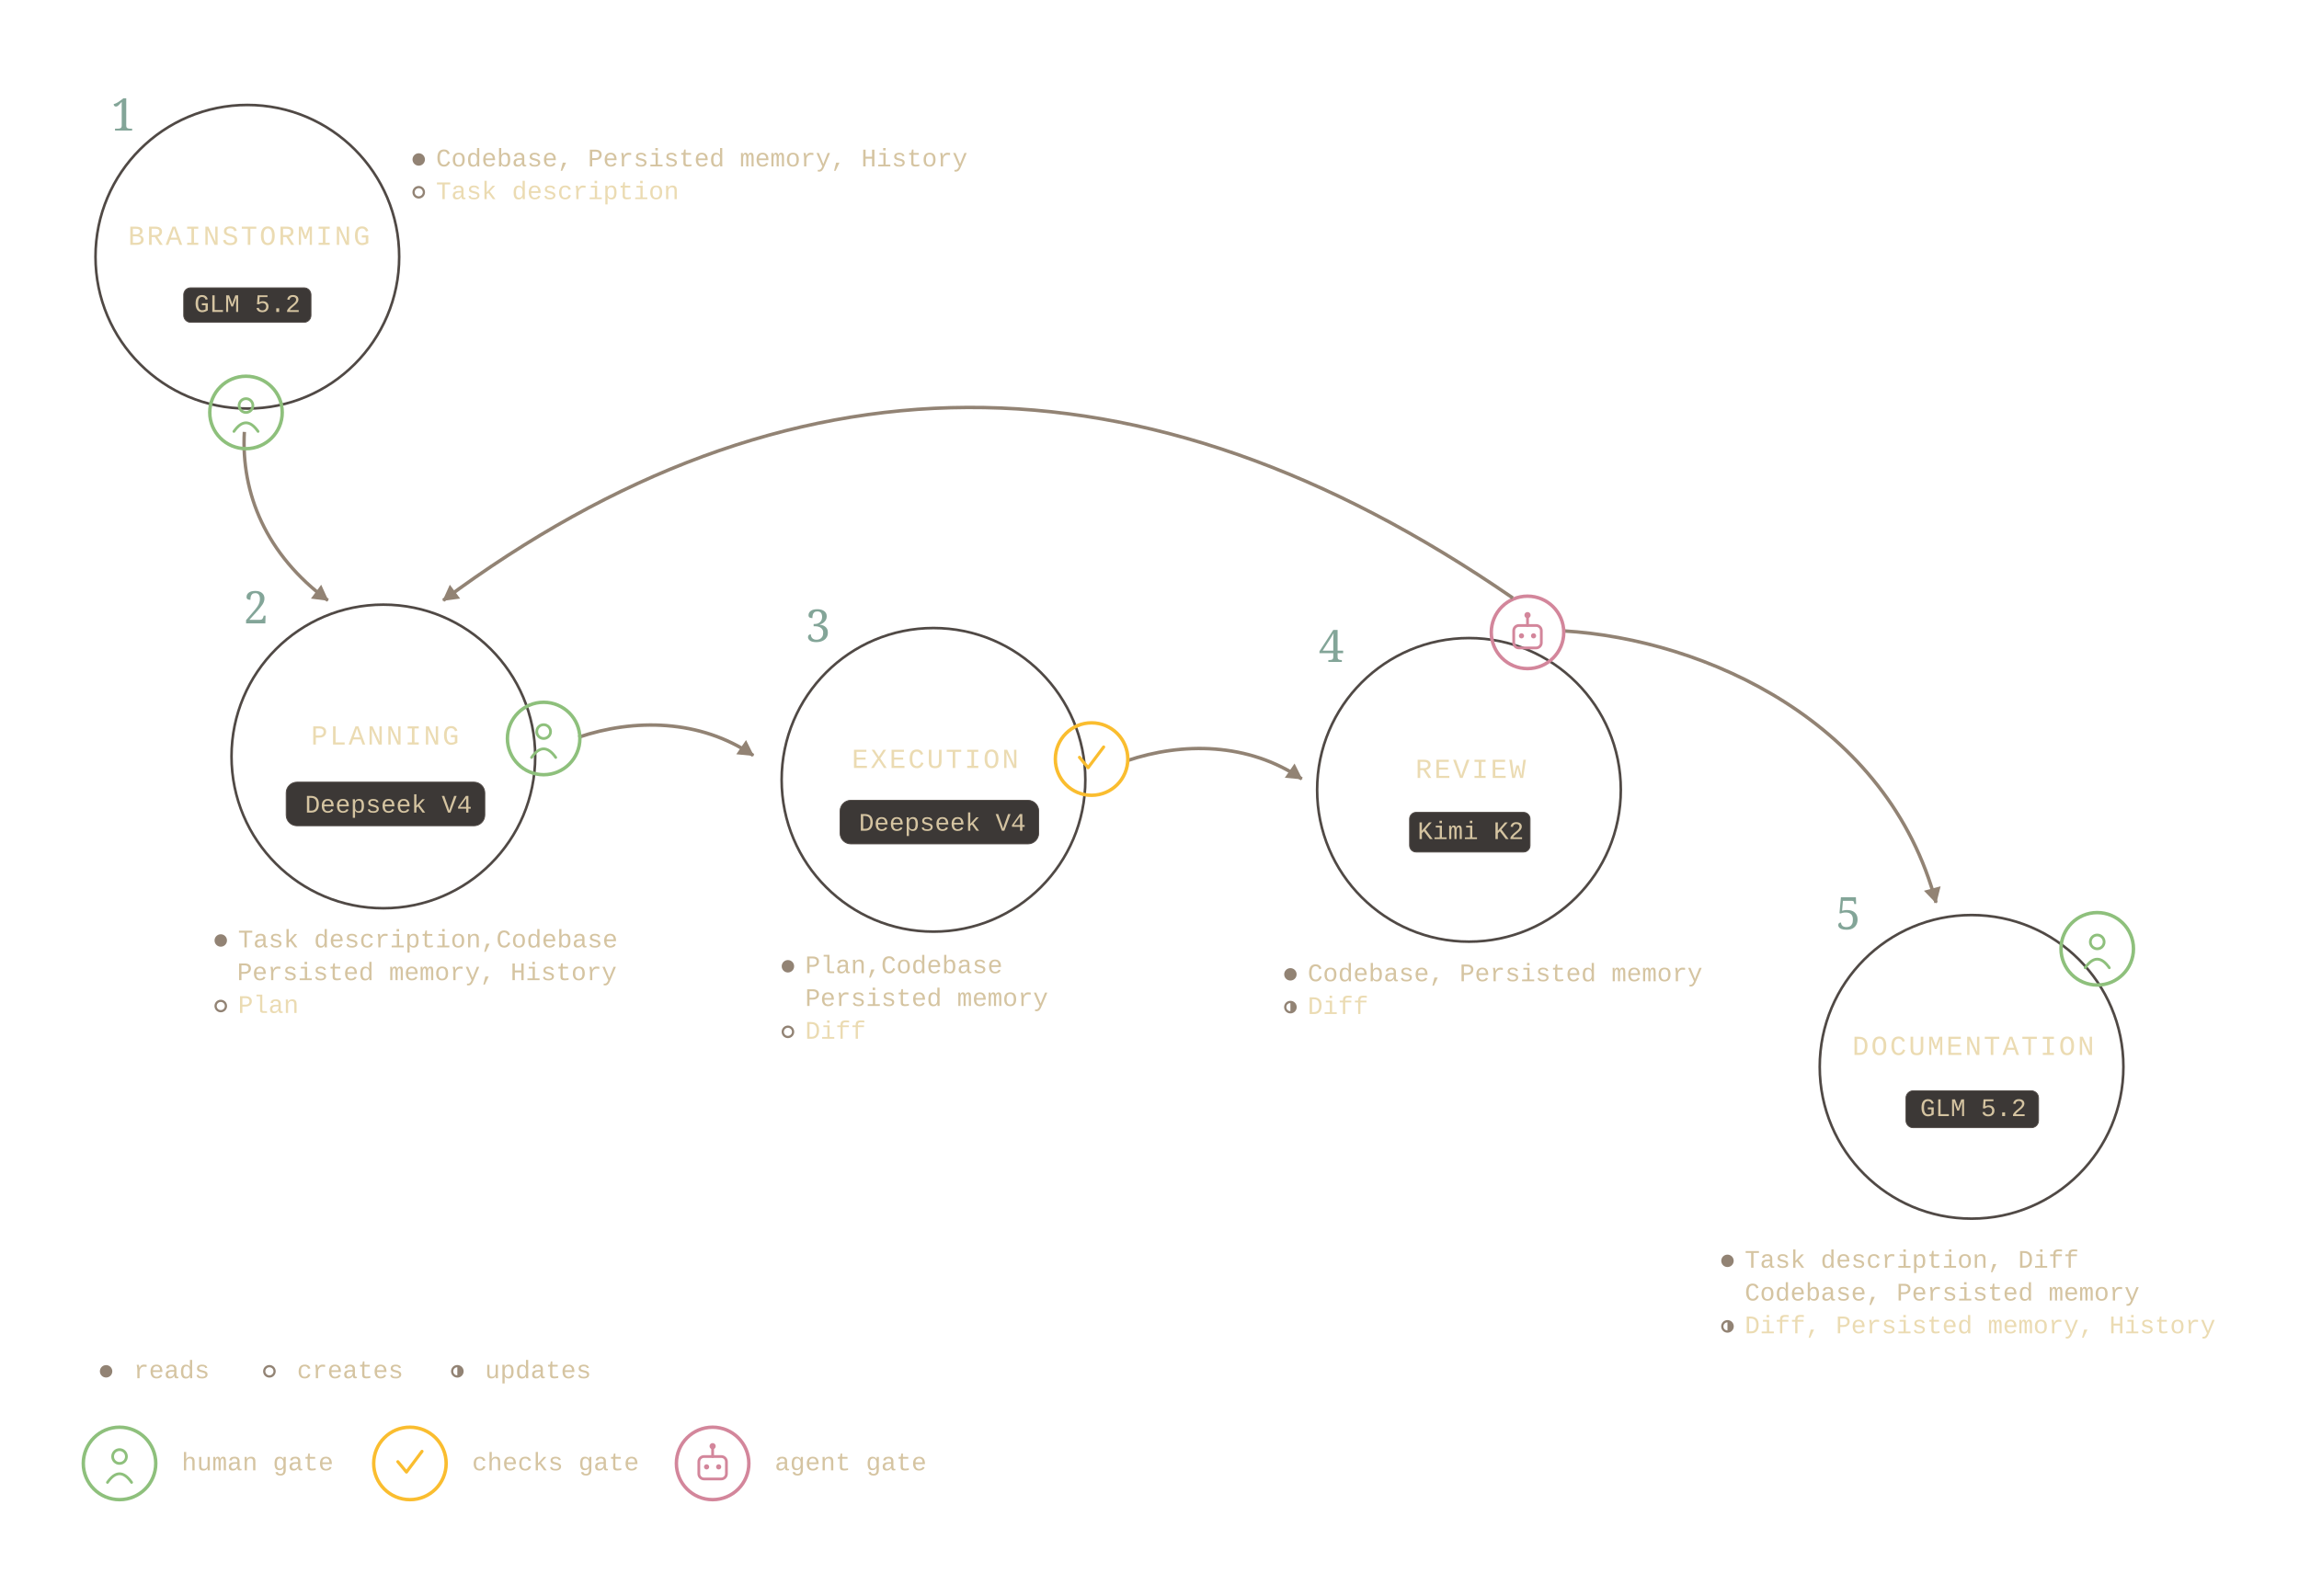
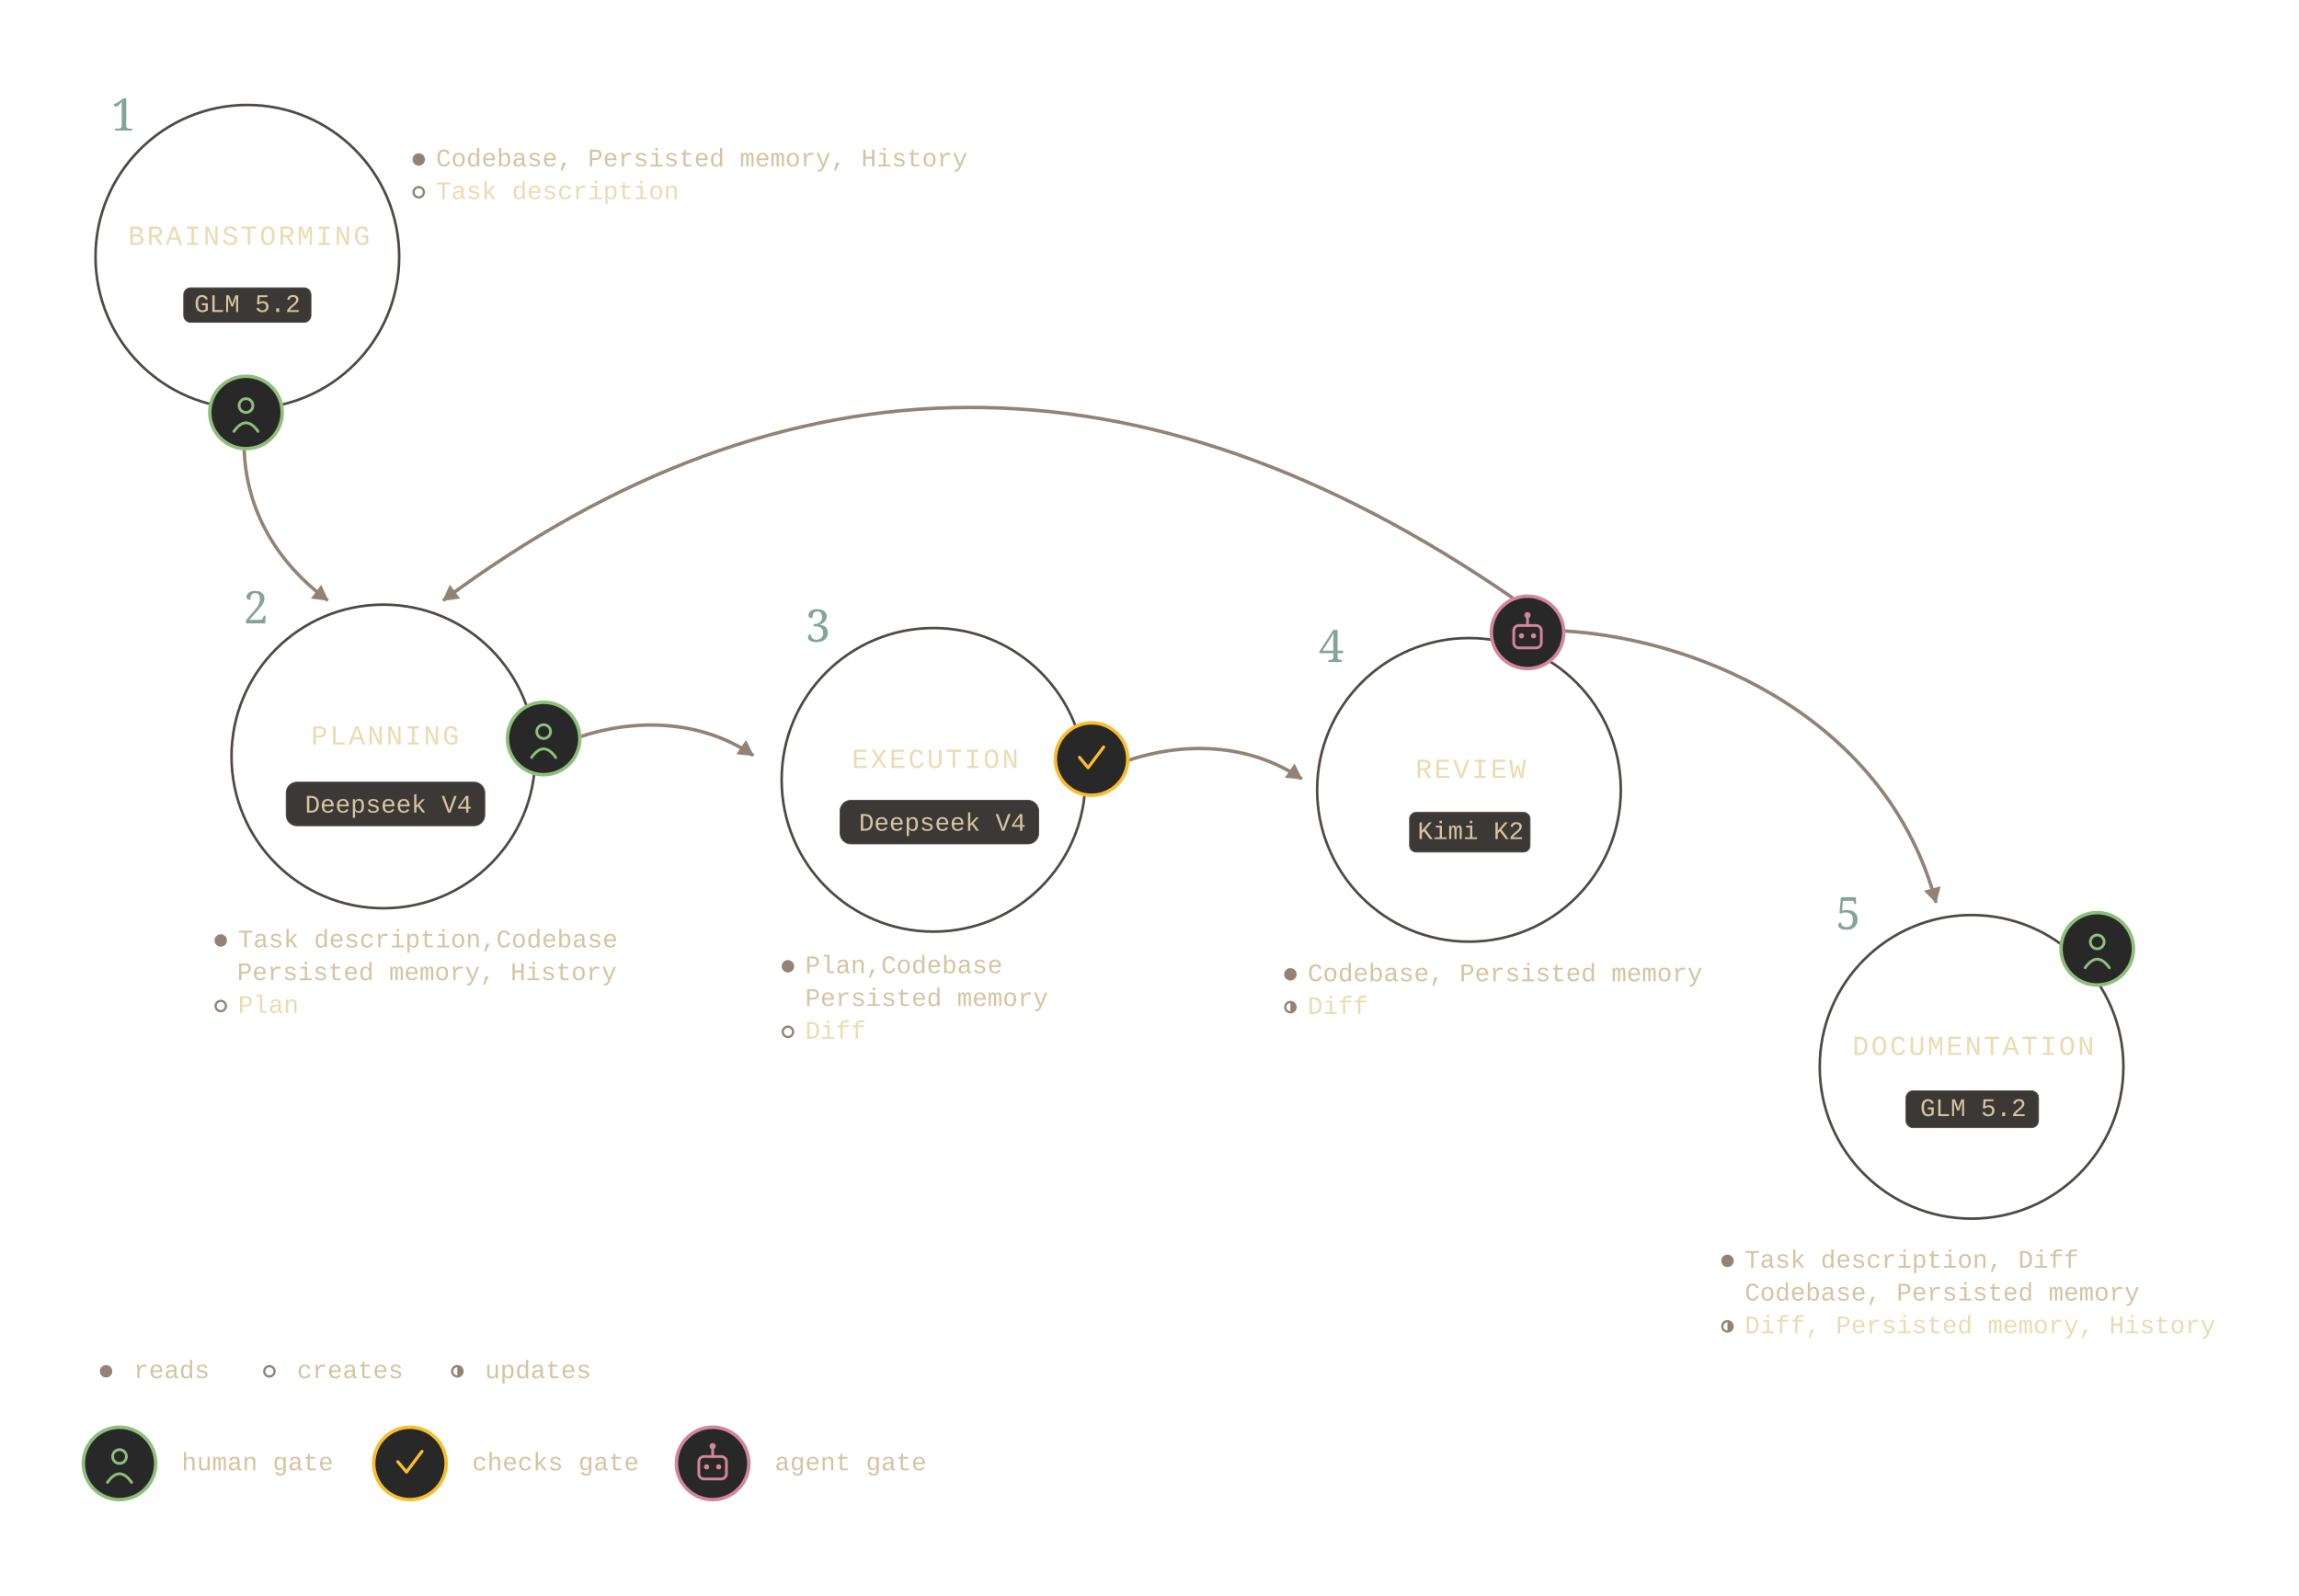
<svg xmlns="http://www.w3.org/2000/svg" width="1332.391" height="924.849" viewBox="-47.274 -60.092 1332.391 924.849" font-family="'IBM Plex Mono', 'Courier New', monospace" version="1.1" id="svg56">
  <defs id="defs2">
    <marker id="ag" markerWidth="13" markerHeight="13" refX="8.5" refY="5" orient="auto" markerUnits="userSpaceOnUse">
      <path d="M 0,0 9,5 0,10 Z" fill="#928374" id="path1" />
    </marker>
    <marker id="ao" markerWidth="17" markerHeight="17" refX="11" refY="6" orient="auto" markerUnits="userSpaceOnUse">
      <path d="M 0,0 12,6 0,12 Z" fill="#928374" id="path2" />
    </marker>
    <marker id="ag-1" markerWidth="13" markerHeight="13" refX="8.5" refY="5" orient="auto" markerUnits="userSpaceOnUse">
      <path d="M 0,0 9,5 0,10 Z" fill="#928374" id="path1-8" />
    </marker>
    <marker id="ag-5" markerWidth="13" markerHeight="13" refX="8.5" refY="5" orient="auto" markerUnits="userSpaceOnUse">
      <path d="M 0,0 9,5 0,10 Z" fill="#928374" id="path1-0" />
    </marker>
    <marker id="ag-5-1" markerWidth="13" markerHeight="13" refX="8.5" refY="5" orient="auto" markerUnits="userSpaceOnUse">
      <path d="M 0,0 9,5 0,10 Z" fill="#928374" id="path1-0-5" />
    </marker>
    <marker id="ag-5-1-2" markerWidth="13" markerHeight="13" refX="8.5" refY="5" orient="auto" markerUnits="userSpaceOnUse">
      <path d="M 0,0 9,5 0,10 Z" fill="#928374" id="path1-0-5-7" />
    </marker>
    <marker id="ag-5-1-24" markerWidth="13" markerHeight="13" refX="8.5" refY="5" orient="auto" markerUnits="userSpaceOnUse">
      <path d="M 0,0 9,5 0,10 Z" fill="#928374" id="path1-0-5-9" />
    </marker>
  </defs>
  <path d="m 94.346,190.288 c -1.973,35.61 12.51,71.129 48.393,97.66" fill="none" stroke="#928374" stroke-width="1.953" marker-end="url(#ag)" id="path3" style="stroke:#928374;stroke-opacity:1" />
  <path d="m 287.973,367.293 c 32.023,-10.83 70.423,-10.66 101.308,10.559" fill="none" stroke="#928374" stroke-width="2" marker-end="url(#ag)" id="path4" style="stroke:#928374;stroke-opacity:1" />
  <path d="m 605.859,380.898 c 32.023,-10.83 70.423,-10.66 101.308,10.559" fill="none" stroke="#928374" stroke-width="2" marker-end="url(#ag-5)" id="path4-1" style="marker-end:url(#ag-5);stroke:#928374;stroke-opacity:1" />
+   <path d="m 858.861,305.641 c 82.705,4.9 188.162,53.157 215.901,157.566" fill="none" stroke="#928374" stroke-width="2" marker-end="url(#ag-5-1)" id="path4-1-8" style="marker-end:url(#ag-5-1);stroke:#928374;stroke-opacity:1" />
+   <path d="M 829.482,286.563 C 614.287,138.004 408.643,140.115 209.585,287.952" fill="none" stroke="#928374" stroke-width="2" marker-end="url(#ag)" id="path46" style="stroke:#928374;stroke-opacity:1" />
  <rect x="8.074" y="0.75" width="176" height="176" rx="88" fill="none" stroke="#504945" stroke-width="1.5" id="rect7" style="fill:none;fill-opacity:1;stroke:#504945;stroke-opacity:1" />
  <text x="16.889" y="15.583" font-family="Lora, Georgia, serif" font-size="26px" font-weight="500" fill="#83a598" id="text7">1</text>
  <text x="97.063" y="81.852" text-anchor="middle" font-size="15px" font-weight="500" letter-spacing="0.08em" fill="#ebdbb2" id="text8" style="font-size:16px">BRAINSTORMING</text>
  <rect x="59.204" y="106.75" width="73.74" height="20" rx="4" fill="#3c3836" stroke="#504945" stroke-width="1" id="rect8" style="fill:#3c3836;fill-opacity:1;stroke:#504945;stroke-width:0.5;stroke-dasharray:none;stroke-opacity:1" />
  <text x="96.074" y="120.75" text-anchor="middle" font-size="11px" font-weight="500" fill="#d5c4a1" id="text9" style="font-size:14.667px">GLM 5.2</text>
-   <circle cx="95.292" cy="179.013" fill="none" stroke="#8ec07c" stroke-width="2" id="circle9" r="21" />
+   <circle cx="95.292" cy="179.013" fill="#282828" stroke="#8ec07c" stroke-width="2" id="circle9" r="21" />
  <circle cx="95.292" cy="175.013" stroke="#8ec07c" stroke-width="1.6" fill="none" stroke-linecap="round" stroke-linejoin="round" id="circle10" r="4" />
  <path d="m 88.292,190.013 q 7,-10 14,0" stroke="#8ec07c" stroke-width="1.6" fill="none" stroke-linecap="round" stroke-linejoin="round" id="path10" />
  <rect x="86.904" y="290.42" width="176" height="176" rx="88" fill="none" stroke="#504945" stroke-width="1.5" id="rect7-8" style="fill:none;fill-opacity:1;stroke:#504945;stroke-opacity:1" />
  <text x="93.742" y="301.299" font-family="Lora, Georgia, serif" font-size="26px" font-weight="500" fill="#83a598" id="text7-0">2</text>
  <text x="175.893" y="371.523" text-anchor="middle" font-size="15px" font-weight="500" letter-spacing="0.08em" fill="#ebdbb2" id="text8-2" style="font-size:16px">PLANNING</text>
  <rect x="118.585" y="393.33" width="115.109" height="25.283" rx="6.244" fill="#3c3836" stroke="#504945" stroke-width="1" id="rect8-4" style="fill:#3c3836;fill-opacity:1;stroke:#504945;stroke-width:0.5;stroke-dasharray:none;stroke-opacity:1" />
  <text x="177.87" y="410.96" text-anchor="middle" font-size="11px" font-weight="500" fill="#d5c4a1" id="text9-8" dx="0 0 0 0 0 0 0 0 0 0" style="font-size:14.667px">
    <tspan id="tspan2" x="177.87" y="410.96">Deepseek V4</tspan>
  </text>
-   <circle cx="267.797" cy="368.017" fill="none" stroke="#8ec07c" stroke-width="2" id="circle9-3" r="21" />
+   <circle cx="267.797" cy="368.017" fill="#282828" stroke="#8ec07c" stroke-width="2" id="circle9-3" r="21" />
  <circle cx="267.797" cy="364.017" stroke="#8ec07c" stroke-width="1.6" fill="none" stroke-linecap="round" stroke-linejoin="round" id="circle10-9" r="4" />
  <path d="m 260.797,379.017 q 7,-10 14,0" stroke="#8ec07c" stroke-width="1.6" fill="none" stroke-linecap="round" stroke-linejoin="round" id="path10-0" />
  <rect x="405.731" y="303.982" width="176" height="176" rx="88" fill="none" stroke="#504945" stroke-width="1.5" id="rect7-8-5" style="fill:none;fill-opacity:1;stroke:#504945;stroke-opacity:1" />
  <text x="419.489" y="311.895" font-family="Lora, Georgia, serif" font-size="26px" font-weight="500" fill="#83a598" id="text7-0-2">3</text>
  <rect x="439.599" y="403.849" width="115.109" height="25.283" rx="6.244" fill="#3c3836" stroke="#504945" stroke-width="1" id="rect8-4-2" style="fill:#3c3836;fill-opacity:1;stroke:#504945;stroke-width:0.5;stroke-dasharray:none;stroke-opacity:1" />
  <text x="498.883" y="421.479" text-anchor="middle" font-size="11px" font-weight="500" fill="#d5c4a1" id="text9-8-0" dx="0 0 0 0 0 0 0 0 0 0" style="font-size:14.667px">
    <tspan id="tspan2-6" x="498.883" y="421.479">Deepseek V4</tspan>
  </text>
  <text x="494.72" y="385.085" text-anchor="middle" font-size="15px" font-weight="500" letter-spacing="0.08em" fill="#ebdbb2" id="text8-2-2" style="font-size:16px">EXECUTION</text>
  <circle cx="195.405" cy="32.357" fill="#928374" stroke="none" id="circle11" r="3.6" />
  <text x="205.405" y="36.357" font-size="11px" font-weight="400" fill="#d5c4a1" id="text11" style="font-size:14.667px">Codebase, Persisted memory, History</text>
  <circle cx="195.405" cy="51.357" fill="none" stroke="#928374" stroke-width="1.3" id="circle12" r="3" />
  <text x="205.405" y="55.357" font-size="11px" font-weight="500" fill="#ebdbb2" id="text13" style="font-size:14.667px">Task description</text>
  <circle cx="80.67" cy="485.106" fill="#928374" stroke="none" id="circle18" r="3.6" />
  <text x="90.67" y="489.106" font-size="11px" font-weight="400" fill="#d5c4a1" id="text18" style="font-size:14.667px">Task description,Codebase</text>
  <text x="93.636" y="508.106" font-size="11px" font-weight="400" fill="#d5c4a1" id="text19" dx="-3.495" style="font-size:14.667px">Persisted memory, History</text>
  <circle cx="80.67" cy="523.106" fill="none" stroke="#928374" stroke-width="1.3" id="circle20" r="3" />
  <text x="90.67" y="527.106" font-size="11px" font-weight="500" fill="#ebdbb2" id="text21" style="font-size:14.667px">Plan</text>
-   <circle cx="585.346" cy="379.94" fill="none" stroke="#fabd2f" stroke-width="2" id="circle24" r="21" />
+   <circle cx="585.346" cy="379.94" fill="#282828" stroke="#fabd2f" stroke-width="2" id="circle24" r="21" />
  <path d="m 578.346,378.94 5,6 9,-12" stroke="#fabd2f" stroke-width="1.8" fill="none" stroke-linecap="round" stroke-linejoin="round" id="path24" />
-   <path d="m 858.861,305.641 c 82.705,4.9 188.162,53.157 215.901,157.566" fill="none" stroke="#928374" stroke-width="2" marker-end="url(#ag-5-1)" id="path4-1-8" style="marker-end:url(#ag-5-1);stroke:#928374;stroke-opacity:1" />
  <rect x="716.073" y="309.794" width="176" height="176" rx="88" fill="none" stroke="#504945" stroke-width="1.5" id="rect7-8-5-5" style="fill:none;fill-opacity:1;stroke:#504945;stroke-opacity:1" />
  <text x="716.979" y="323.639" font-family="Lora, Georgia, serif" font-size="26px" font-weight="500" fill="#83a598" id="text7-0-2-6">4</text>
  <text x="805.062" y="390.897" text-anchor="middle" font-size="15px" font-weight="500" letter-spacing="0.08em" fill="#ebdbb2" id="text8-2-2-7" style="font-size:16px">REVIEW</text>
  <rect x="769.676" y="410.852" width="69.784" height="22.964" rx="3.785" fill="#3c3836" stroke="#504945" stroke-width="1" id="rect8-4-6-9" style="fill:#3c3836;fill-opacity:1;stroke:#504945;stroke-width:0.545;stroke-dasharray:none;stroke-opacity:1" />
  <text x="805.062" y="426.334" text-anchor="middle" font-size="11px" font-weight="500" fill="#d5c4a1" id="text9-8-6-4" style="font-size:14.667px;stroke-width:2500;stroke-dasharray:none">Kimi K2</text>
  <circle cx="409.369" cy="500.065" fill="#928374" stroke="none" id="circle25" r="3.6" />
  <text x="419.369" y="504.065" font-size="11px" font-weight="400" fill="#d5c4a1" id="text26" style="font-size:14.667px">Plan,Codebase</text>
  <text x="419.369" y="523.065" font-size="11px" font-weight="400" fill="#d5c4a1" id="text27" style="font-size:14.667px">Persisted memory</text>
  <circle cx="409.369" cy="538.065" fill="none" stroke="#928374" stroke-width="1.3" id="circle28" r="3" />
  <text x="419.369" y="542.065" font-size="11px" font-weight="500" fill="#ebdbb2" id="text29" style="font-size:14.667px">Diff</text>
-   <circle cx="838.005" cy="306.508" fill="none" stroke="#d3869b" stroke-width="2" id="circle32" r="21" />
+   <circle cx="838.005" cy="306.508" fill="#282828" stroke="#d3869b" stroke-width="2" id="circle32" r="21" />
  <rect x="830.005" y="302.508" width="16" height="13" rx="3" stroke="#d3869b" stroke-width="1.6" fill="none" stroke-linecap="round" stroke-linejoin="round" id="rect32" />
  <line x1="838.005" y1="302.508" x2="838.005" y2="297.508" stroke="#d3869b" stroke-width="1.6" fill="none" stroke-linecap="round" stroke-linejoin="round" id="line32" />
  <circle cx="838.005" cy="296.508" fill="#d3869b" stroke="none" id="circle33" r="1.8" />
  <circle cx="834.505" cy="308.508" fill="#d3869b" stroke="none" id="circle34" r="1.5" />
  <circle cx="841.505" cy="308.508" fill="#d3869b" stroke="none" id="circle35" r="1.5" />
  <rect x="1007.35" y="470.366" width="176" height="176" rx="88" fill="none" stroke="#504945" stroke-width="1.5" id="rect7-8-5-5-7" style="fill:none;fill-opacity:1;stroke:#504945;stroke-opacity:1" />
  <text x="1016.644" y="478.618" font-family="Lora, Georgia, serif" font-size="26px" font-weight="500" fill="#83a598" id="text7-0-2-6-7">5</text>
  <text x="1096.338" y="551.468" text-anchor="middle" font-size="15px" font-weight="500" letter-spacing="0.08em" fill="#ebdbb2" id="text8-2-2-7-9" style="font-size:16px">DOCUMENTATION</text>
  <rect x="1057.338" y="572.244" width="76.842" height="21.408" rx="4.168" fill="#3c3836" stroke="#504945" stroke-width="1" id="rect8-4-6-9-5" style="fill:#3c3836;fill-opacity:1;stroke:#504945;stroke-width:0.484;stroke-dasharray:none;stroke-opacity:1" />
  <text x="1096.338" y="586.906" text-anchor="middle" font-size="11px" font-weight="500" fill="#d5c4a1" id="text9-8-6-4-3" style="font-size:14.667px">GLM 5.2</text>
  <circle cx="700.584" cy="504.736" fill="#928374" stroke="none" id="circle36" r="3.6" />
  <text x="710.584" y="508.736" font-size="11px" font-weight="400" fill="#d5c4a1" id="text36" style="font-size:14.667px">Codebase, Persisted memory</text>
  <circle cx="700.584" cy="523.736" fill="none" stroke="#928374" stroke-width="1.3" id="circle37" r="3" />
  <path d="m 700.585,520.736 a 3,3 0 0 1 0,6 z" fill="#928374" id="path37" />
  <text x="710.584" y="527.736" font-size="11px" font-weight="500" fill="#ebdbb2" id="text38" style="font-size:14.667px">Diff</text>
-   <circle cx="1168.185" cy="489.938" fill="none" stroke="#8ec07c" stroke-width="2" id="circle41" r="21" />
+   <circle cx="1168.185" cy="489.938" fill="#282828" stroke="#8ec07c" stroke-width="2" id="circle41" r="21" />
  <circle cx="1168.185" cy="485.938" stroke="#8ec07c" stroke-width="1.6" fill="none" stroke-linecap="round" stroke-linejoin="round" id="circle42" r="4" />
  <path d="m 1161.185,500.938 q 7,-10 14,0" stroke="#8ec07c" stroke-width="1.6" fill="none" stroke-linecap="round" stroke-linejoin="round" id="path42" />
  <circle cx="953.886" cy="670.821" fill="#928374" stroke="none" id="circle43" r="3.6" />
  <text x="963.886" y="674.821" font-size="11px" font-weight="400" fill="#d5c4a1" id="text43" style="font-size:14.667px">Task description, Diff</text>
  <text x="963.886" y="693.821" font-size="11px" font-weight="400" fill="#d5c4a1" id="text44" style="font-size:14.667px">Codebase, Persisted memory</text>
  <circle cx="953.886" cy="708.821" fill="none" stroke="#928374" stroke-width="1.3" id="circle45" r="3" />
  <path d="m 953.886,705.821 a 3,3 0 0 1 0,6 z" fill="#928374" id="path45" />
  <text x="963.886" y="712.821" font-size="11px" font-weight="500" fill="#ebdbb2" id="text46" style="font-size:14.667px">Diff, Persisted memory, History</text>
-   <path d="M 829.482,286.563 C 614.287,138.004 408.643,140.115 209.585,287.952" fill="none" stroke="#928374" stroke-width="2" marker-end="url(#ag)" id="path46" style="stroke:#928374;stroke-opacity:1" />
-   <circle cx="22" cy="788.266" fill="none" stroke="#8ec07c" stroke-width="2" id="circle47" r="21" />
+   <circle cx="22" cy="788.266" fill="#282828" stroke="#8ec07c" stroke-width="2" id="circle47" r="21" />
  <circle cx="22" cy="784.266" stroke="#8ec07c" stroke-width="1.6" fill="none" stroke-linecap="round" stroke-linejoin="round" id="circle48" r="4" />
  <path d="m 15,799.266 q 7,-10 14,0" stroke="#8ec07c" stroke-width="1.6" fill="none" stroke-linecap="round" stroke-linejoin="round" id="path48" />
  <text x="58" y="792.266" font-size="11.5px" fill="#d5c4a1" id="text48" style="font-size:14.667px">human gate</text>
-   <circle cx="190.3" cy="788.266" fill="none" stroke="#fabd2f" stroke-width="2" id="circle49" r="21" />
+   <circle cx="190.3" cy="788.266" fill="#282828" stroke="#fabd2f" stroke-width="2" id="circle49" r="21" />
  <path d="m 183.3,787.266 5,6 9,-12" stroke="#fabd2f" stroke-width="1.8" fill="none" stroke-linecap="round" stroke-linejoin="round" id="path49" />
  <text x="226.3" y="792.266" font-size="11.5px" fill="#d5c4a1" id="text49" style="font-size:14.667px">checks gate</text>
-   <circle cx="365.73" cy="788.266" fill="none" stroke="#d3869b" stroke-width="2" id="circle50" r="21" />
+   <circle cx="365.73" cy="788.266" fill="#282828" stroke="#d3869b" stroke-width="2" id="circle50" r="21" />
  <rect x="357.73" y="784.266" width="16" height="13" rx="3" stroke="#d3869b" stroke-width="1.6" fill="none" stroke-linecap="round" stroke-linejoin="round" id="rect50" />
  <line x1="365.73" y1="784.266" x2="365.73" y2="779.266" stroke="#d3869b" stroke-width="1.6" fill="none" stroke-linecap="round" stroke-linejoin="round" id="line50" />
  <circle cx="365.73" cy="778.266" fill="#d3869b" stroke="none" id="circle51" r="1.8" />
  <circle cx="362.23" cy="790.266" fill="#d3869b" stroke="none" id="circle52" r="1.5" />
  <circle cx="369.23" cy="790.266" fill="#d3869b" stroke="none" id="circle53" r="1.5" />
  <text x="401.73" y="792.266" font-size="11.5px" fill="#d5c4a1" id="text53" style="font-size:14.667px">agent gate</text>
  <circle cx="14.213" cy="734.868" fill="#928374" stroke="none" id="circle54" r="3.6" />
  <text x="30.213" y="738.868" font-size="11.5px" fill="#d5c4a1" id="text54" style="font-size:14.667px">reads</text>
  <circle cx="108.863" cy="734.868" fill="none" stroke="#928374" stroke-width="1.3" id="circle55" r="3" />
  <text x="124.863" y="738.868" font-size="11.5px" fill="#d5c4a1" id="text55" style="font-size:14.667px">creates</text>
  <circle cx="217.773" cy="734.868" fill="none" stroke="#928374" stroke-width="1.3" id="circle56" r="3" />
  <path d="m 217.773,731.868 a 3,3 0 0 1 0,6 z" fill="#928374" id="path56" />
  <text x="233.773" y="738.868" font-size="11.5px" fill="#d5c4a1" id="text56" style="font-size:14.667px">updates</text>
</svg>
